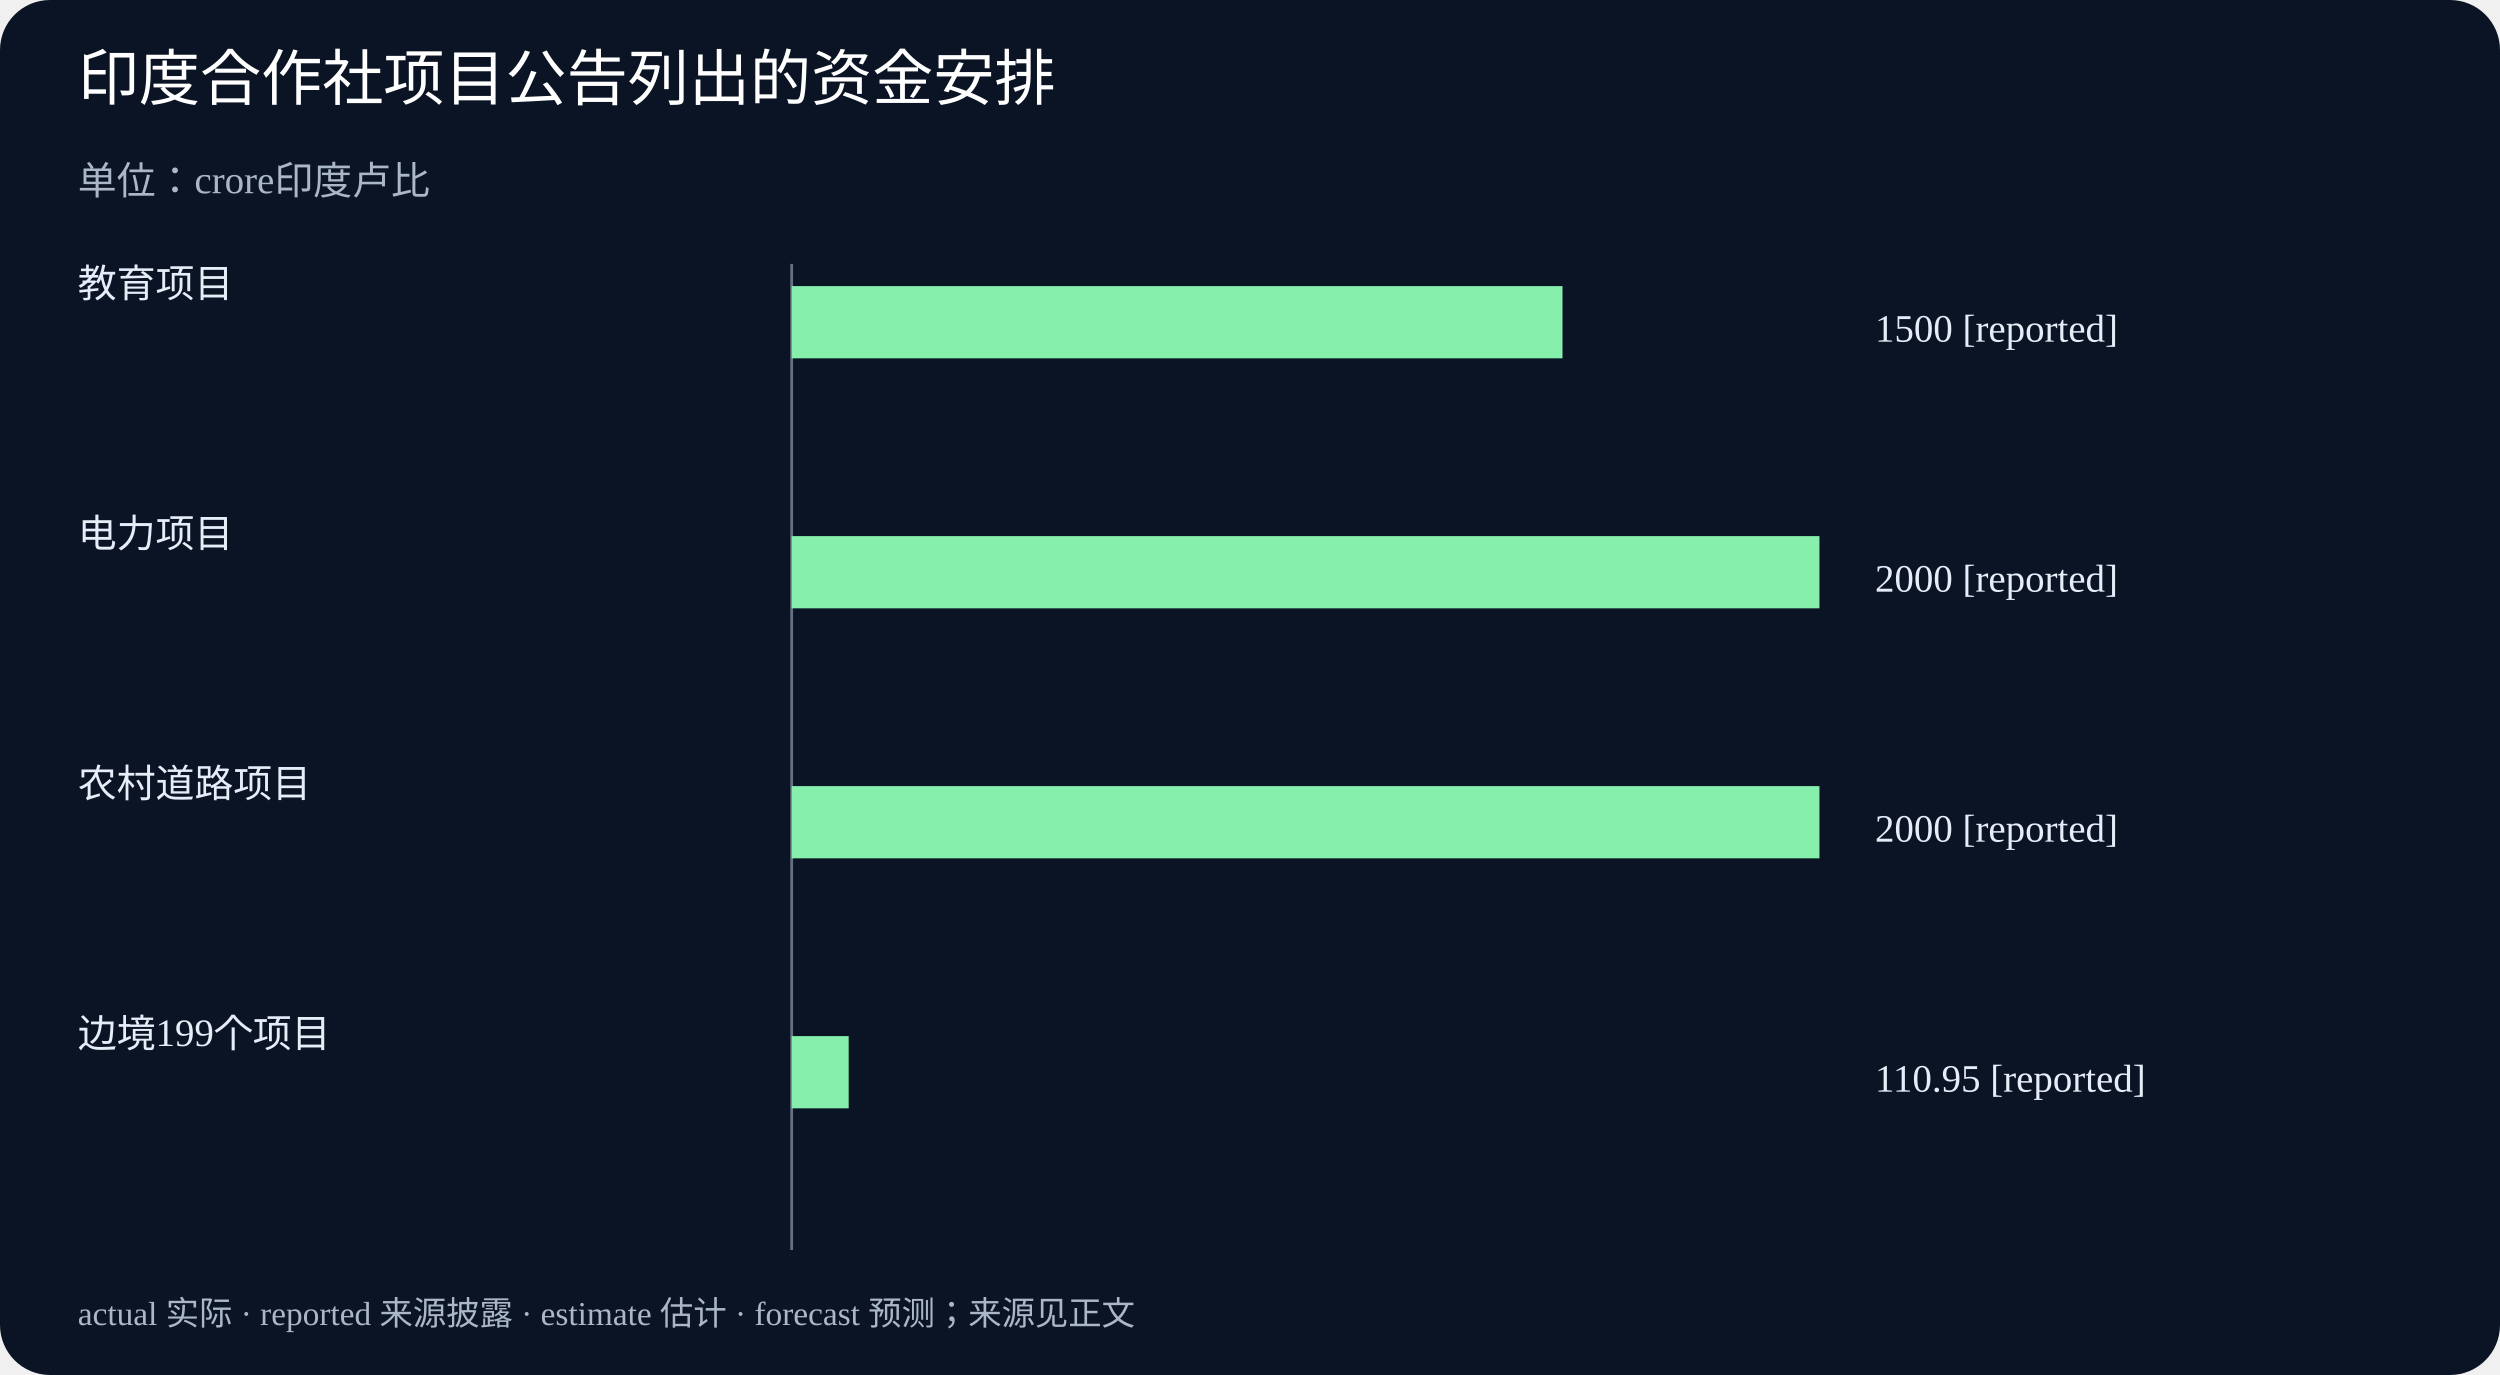
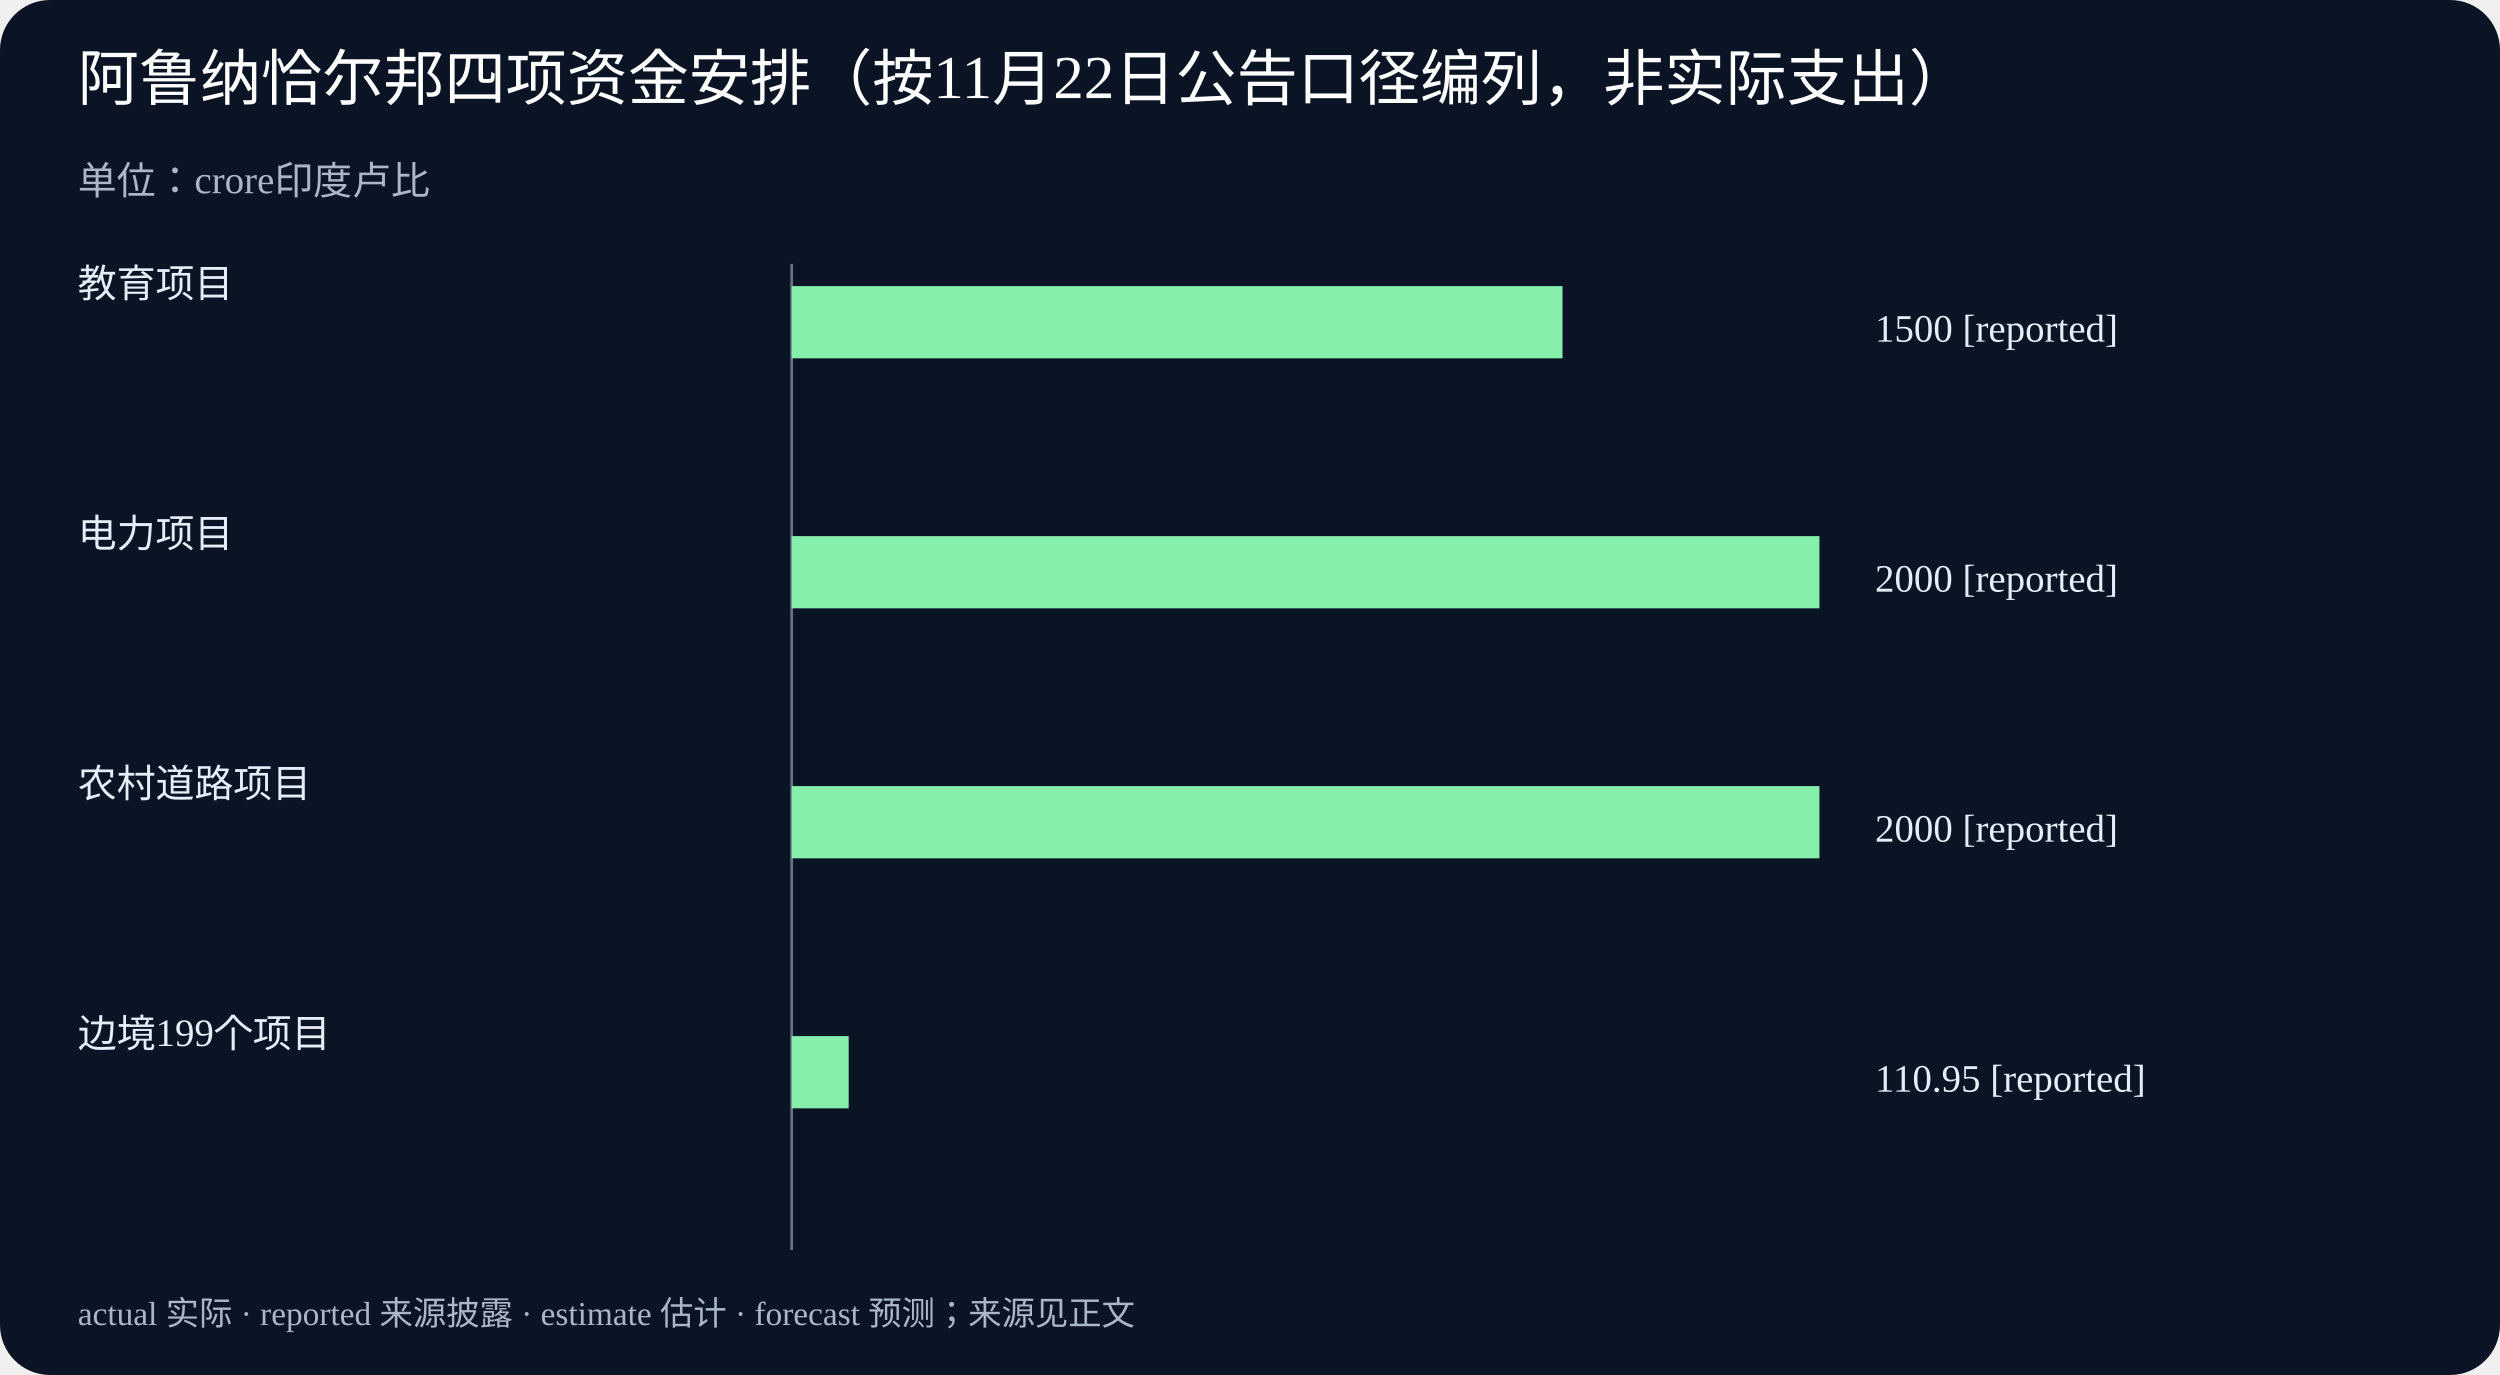
<svg xmlns="http://www.w3.org/2000/svg" viewBox="0 0 900 495" role="img">
  <rect width="100%" height="100%" fill="#0b1424" rx="18" />
-   <text x="28" y="36" fill="#ffffff" font-size="22">印度合作社项目公告列出的资金安排</text>
+   <text x="28" y="36" fill="#ffffff" font-size="22">阿鲁纳恰尔邦四项资金安排（按11月22日公告口径编列，非实际支出）</text>
  <text x="28" y="70" fill="#a9b7c9" font-size="14">单位：crore印度卢比</text>
  <line x1="285.00" x2="285.00" y1="95" y2="450" stroke="#667085" />
  <text x="28" y="107" fill="#e5edf8" font-size="14">教育项目</text>
  <rect x="285.00" y="103" width="277.50" height="26" fill="#86efac" />
  <text x="675" y="123" fill="#e5edf8" font-size="14">1500 [reported]</text>
  <text x="28" y="197" fill="#e5edf8" font-size="14">电力项目</text>
  <rect x="285.00" y="193" width="370.00" height="26" fill="#86efac" />
  <text x="675" y="213" fill="#e5edf8" font-size="14">2000 [reported]</text>
  <text x="28" y="287" fill="#e5edf8" font-size="14">农村道路项目</text>
  <rect x="285.00" y="283" width="370.00" height="26" fill="#86efac" />
  <text x="675" y="303" fill="#e5edf8" font-size="14">2000 [reported]</text>
  <text x="28" y="377" fill="#e5edf8" font-size="14">边境199个项目</text>
  <rect x="285.00" y="373" width="20.53" height="26" fill="#86efac" />
  <text x="675" y="393" fill="#e5edf8" font-size="14">110.95 [reported]</text>
  <text x="28" y="477" fill="#a9b7c9" font-size="12">actual 实际 · reported 来源披露 · estimate 估计 · forecast 预测；来源见正文</text>
</svg>
